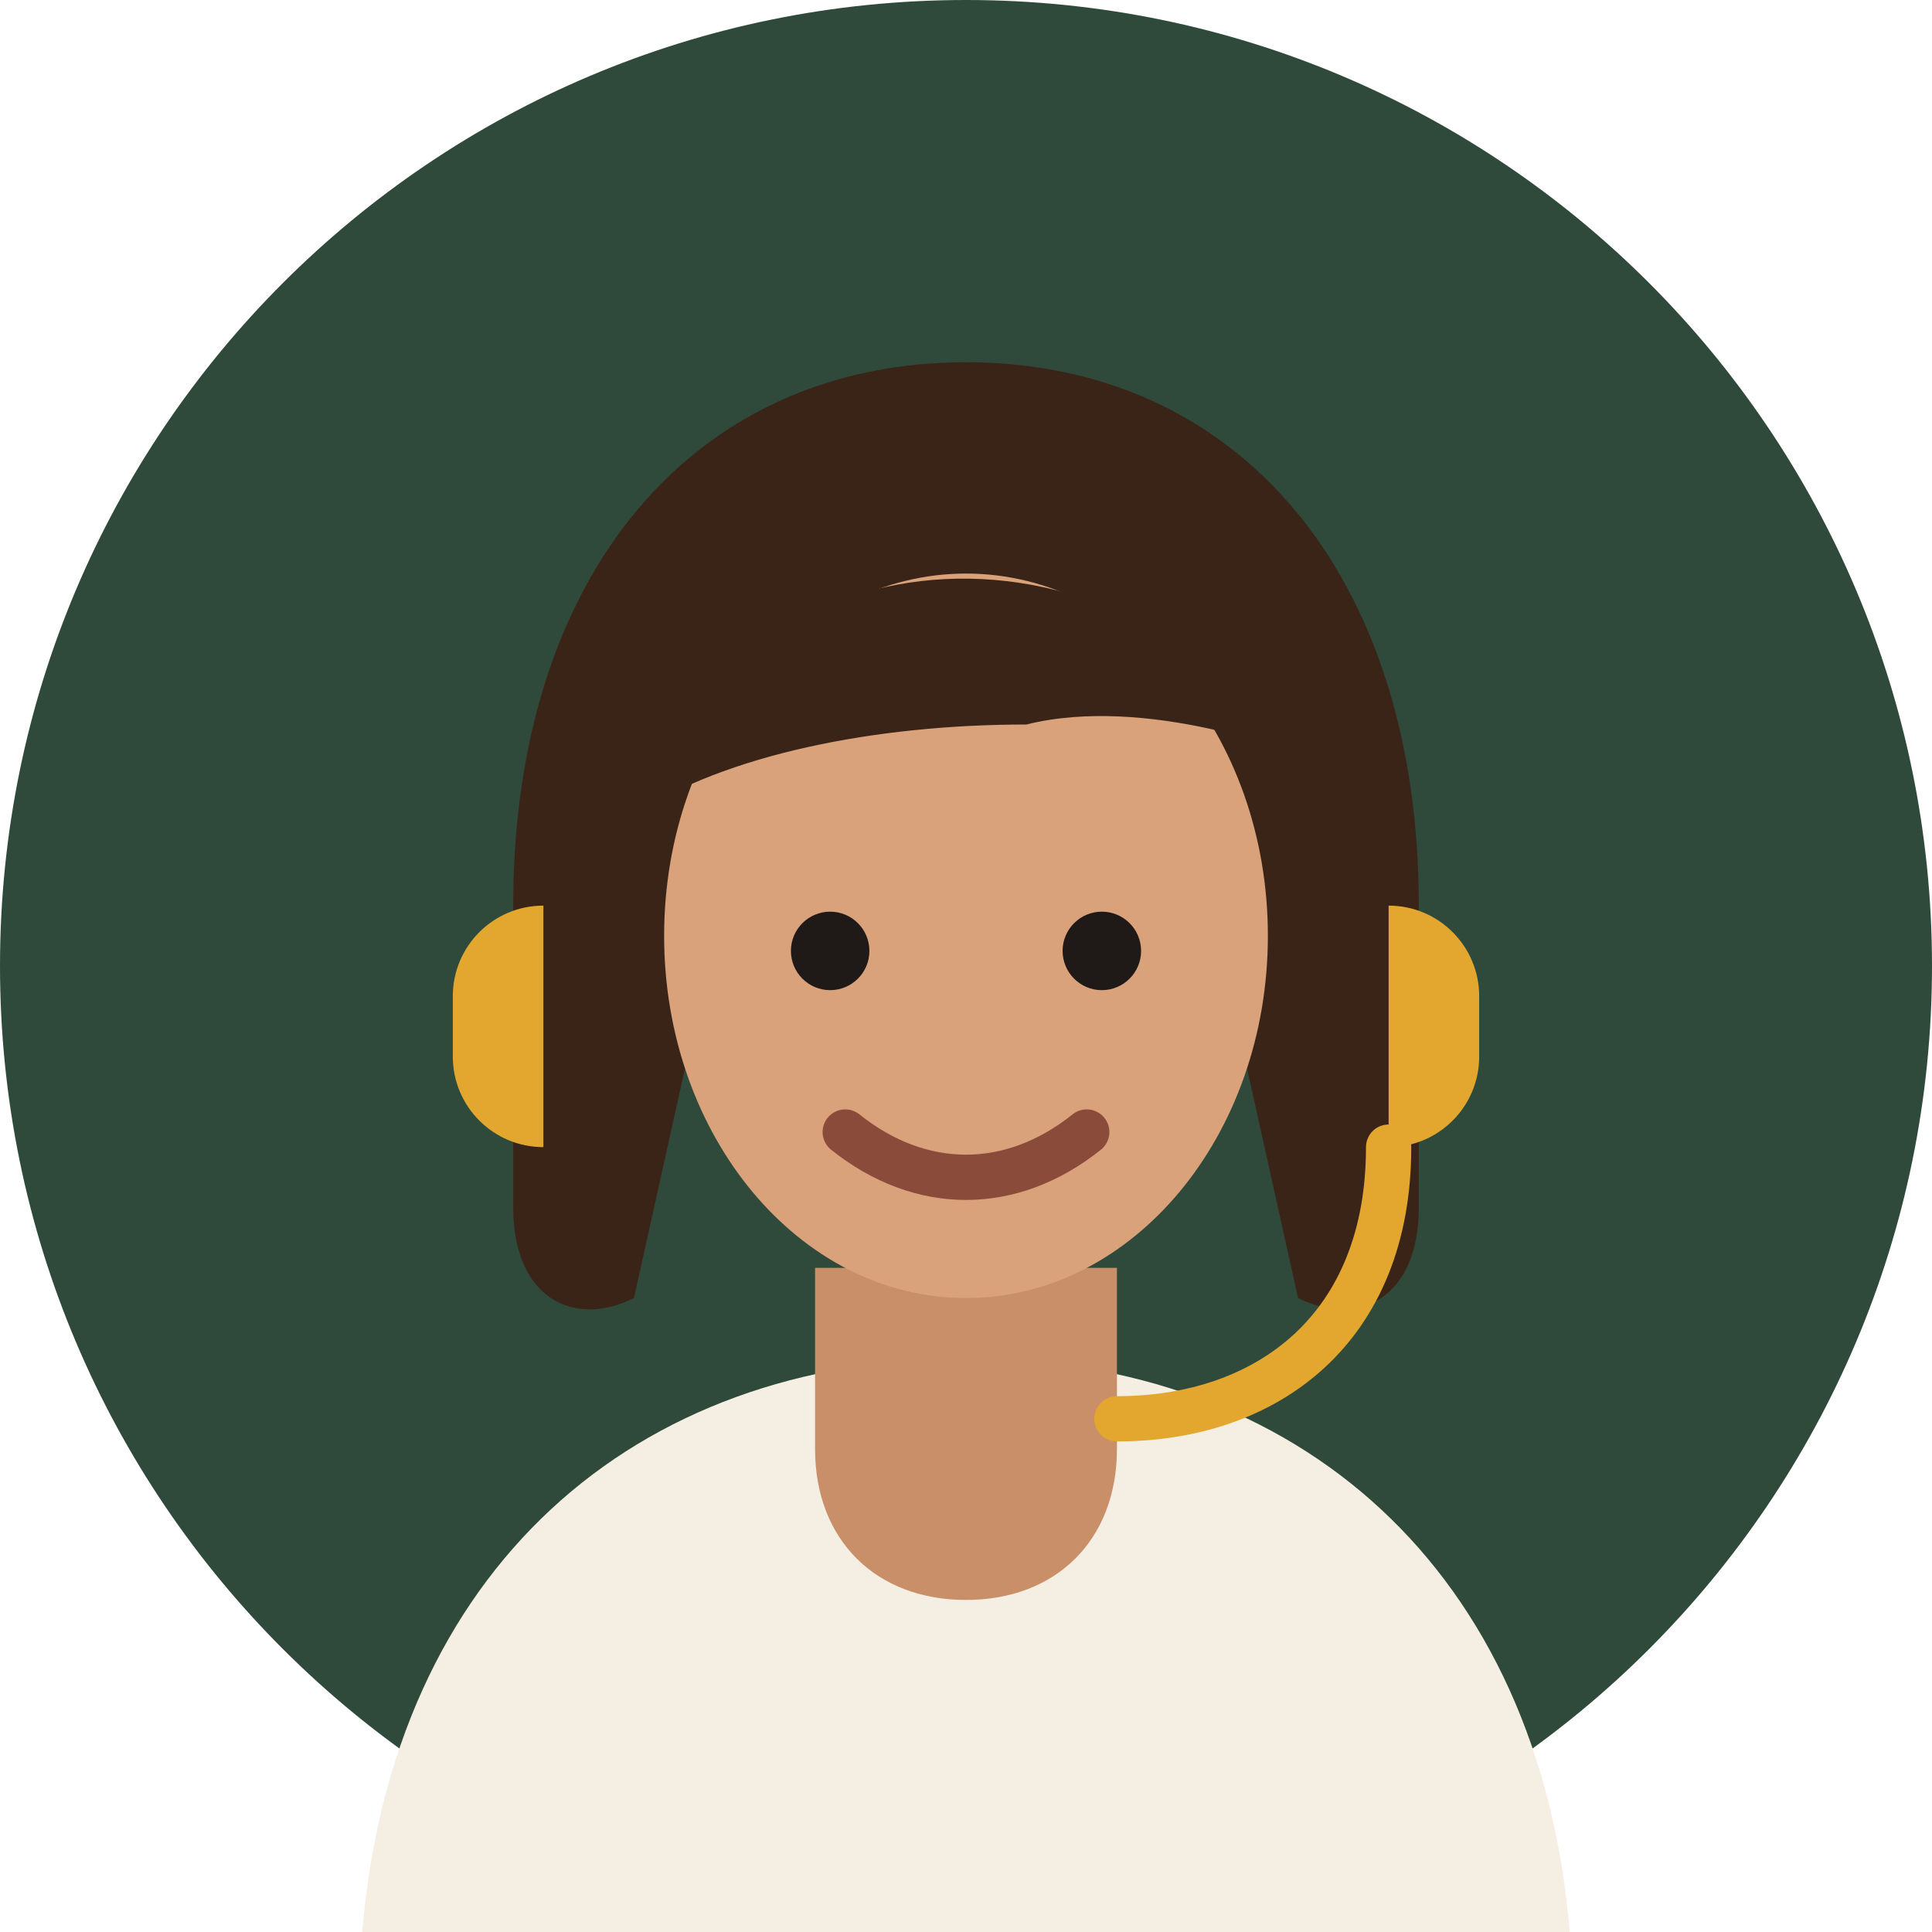
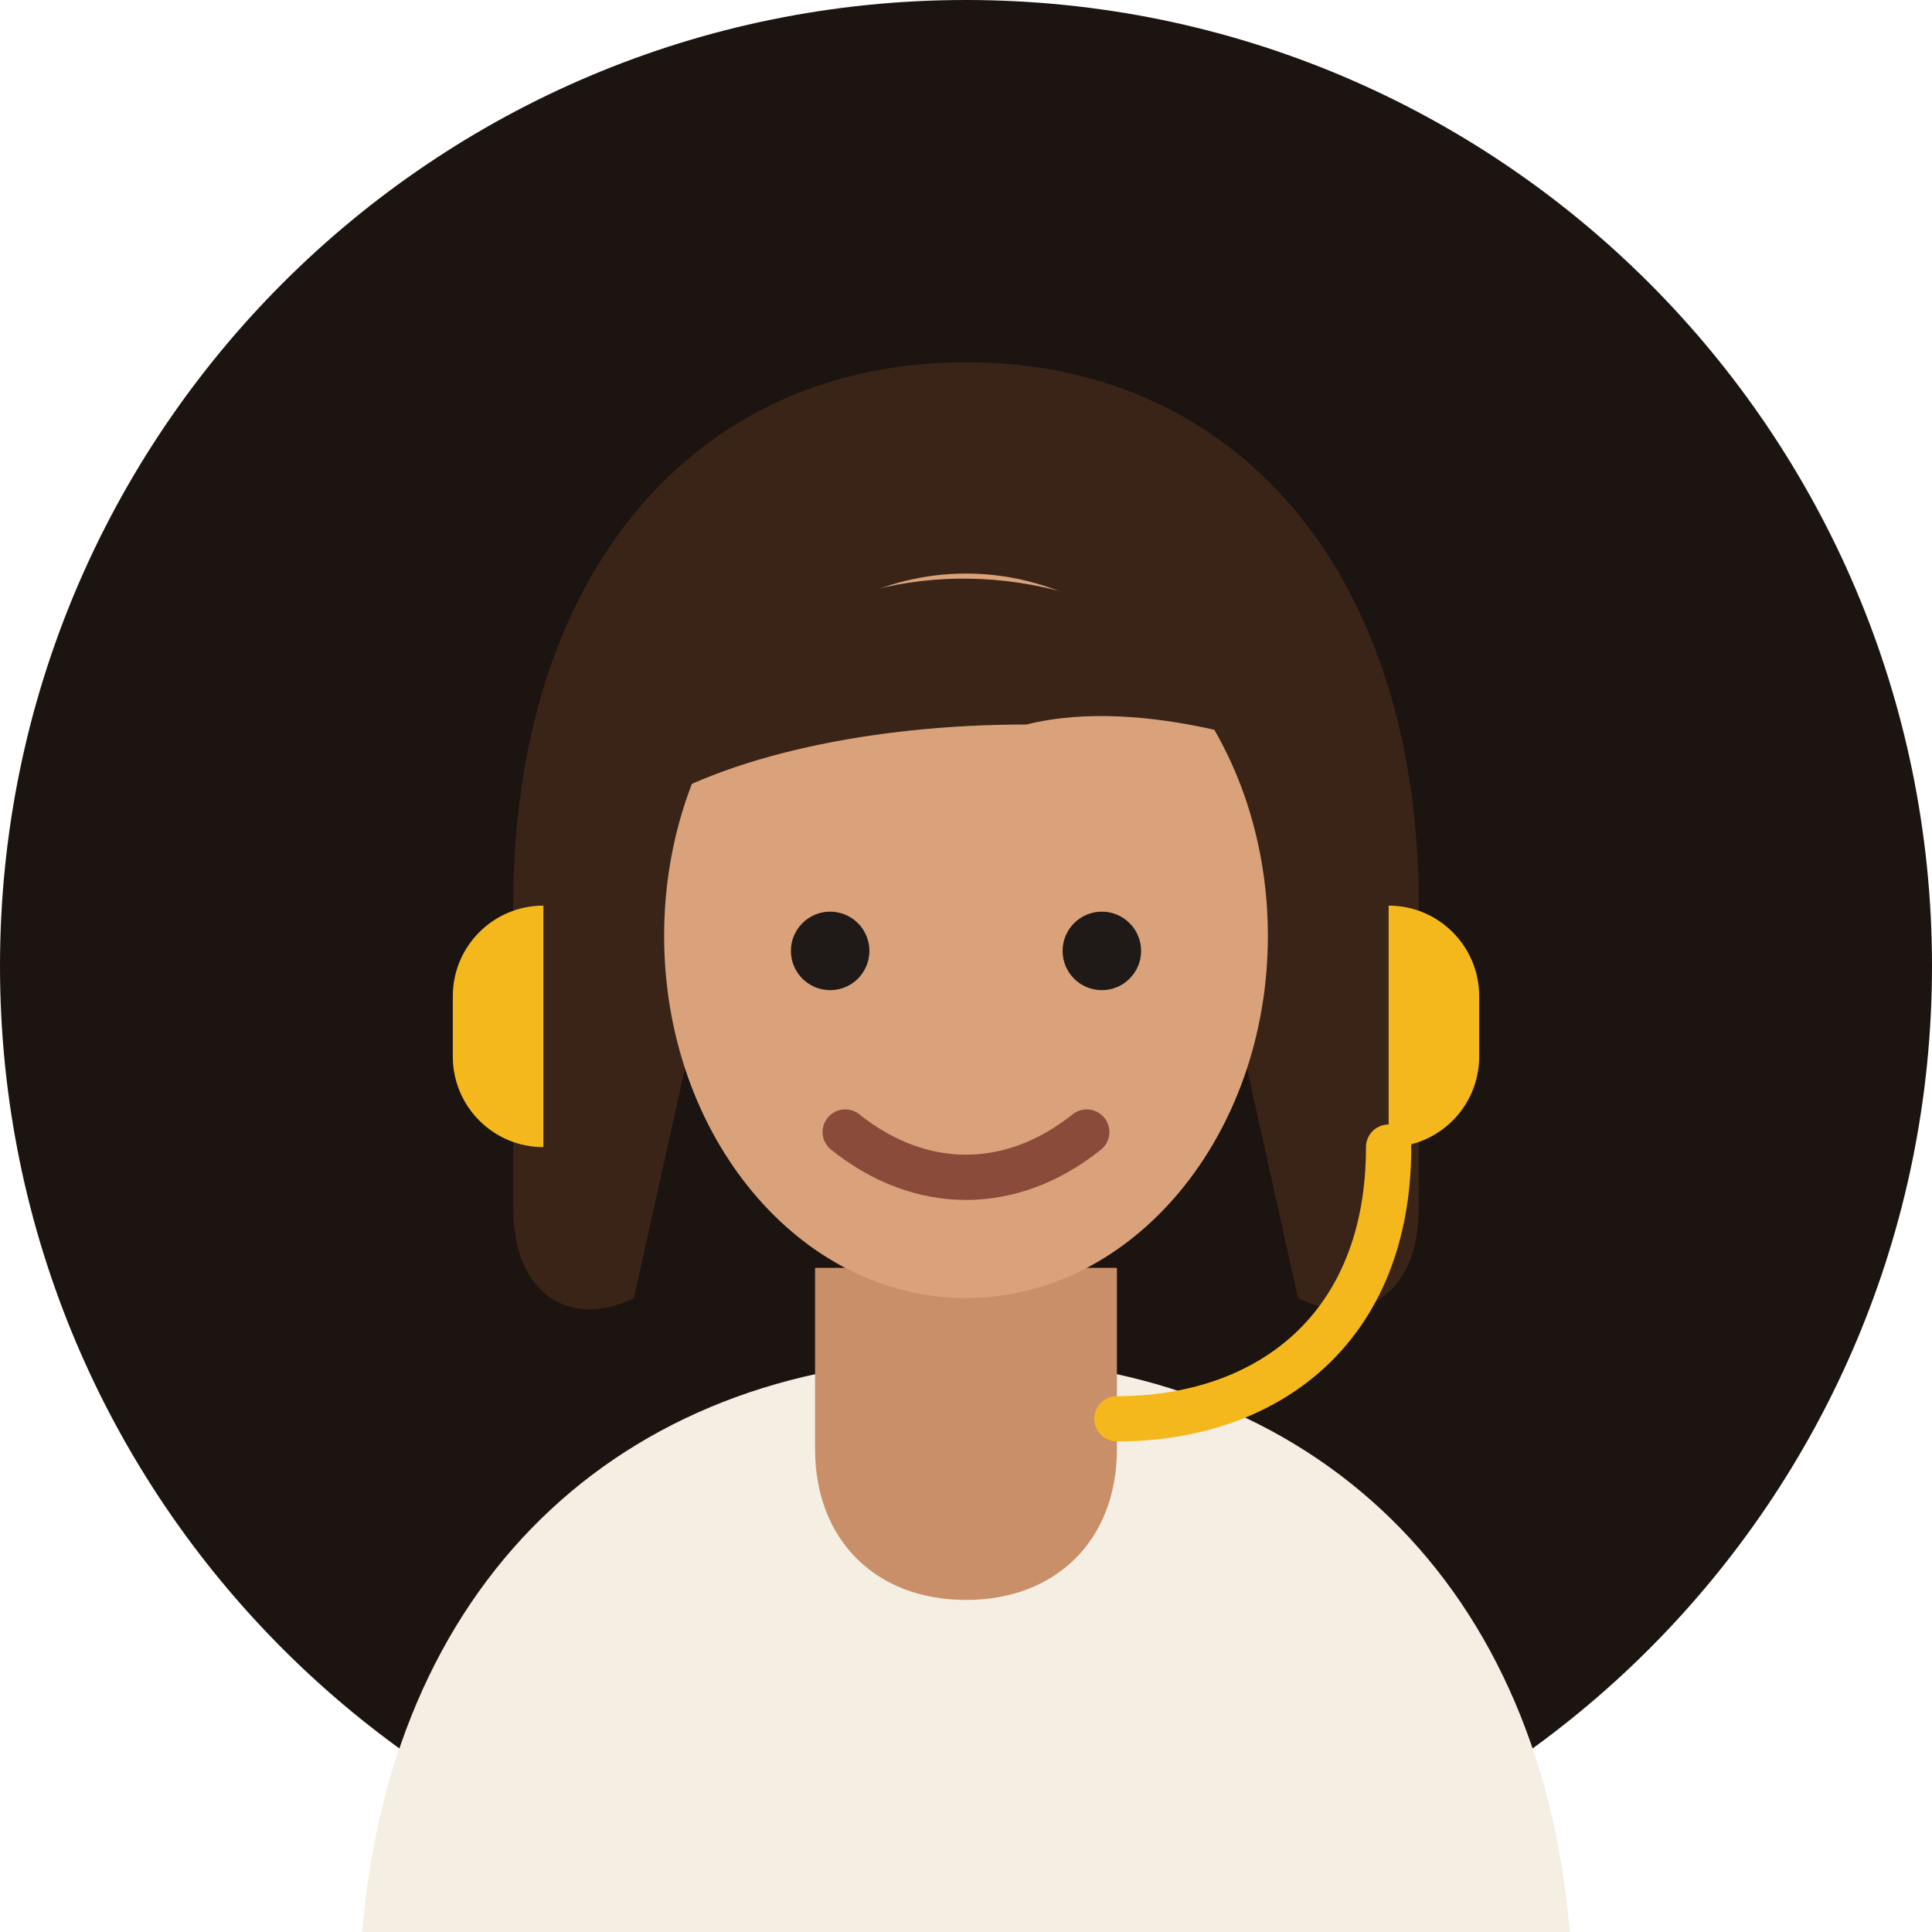
<svg xmlns="http://www.w3.org/2000/svg" viewBox="0 0 64 64" role="img" aria-label="Retrato ilustrado da Lia">
-   <circle cx="32" cy="32" r="32" fill="#2F4A3A" />
+   <circle cx="32" cy="32" r="32" fill="#1B1410" />
  <path d="M12 64c1-12 9-19 20-19s19 7 20 19z" fill="#F4EEE3" />
  <path d="M27 42h10v6c0 3-2 5-5 5s-5-2-5-5z" fill="#C98F68" />
  <path d="M17 30c0-11 6-18 15-18s15 7 15 18v10c0 3-2 4-4 3l-2-9H23l-2 9c-2 1-4 0-4-3z" fill="#3A2417" />
  <ellipse cx="32" cy="31" rx="10" ry="12" fill="#D9A27A" />
  <path d="M21 27c3-9 15-11 22-2 0 0-5-2-9-1-5 0-10 1-13 3z" fill="#3A2417" />
  <circle cx="27.500" cy="31.500" r="1.300" fill="#1F1A17" />
  <circle cx="36.500" cy="31.500" r="1.300" fill="#1F1A17" />
  <path d="M28 37.500c2.500 2 5.500 2 8 0" fill="none" stroke="#8A4B3A" stroke-width="1.500" stroke-linecap="round" />
-   <path d="M15 33a3 3 0 0 1 3-3v8a3 3 0 0 1-3-3zm34 0a3 3 0 0 0-3-3v8a3 3 0 0 0 3-3z" fill="#E3A72F" />
-   <path d="M46 38c0 6-4 9-9 9" fill="none" stroke="#E3A72F" stroke-width="1.500" stroke-linecap="round" />
+   <path d="M15 33a3 3 0 0 1 3-3v8a3 3 0 0 1-3-3zm34 0a3 3 0 0 0-3-3v8a3 3 0 0 0 3-3z" fill="#F5B81C" />
+   <path d="M46 38c0 6-4 9-9 9" fill="none" stroke="#F5B81C" stroke-width="1.500" stroke-linecap="round" />
</svg>
